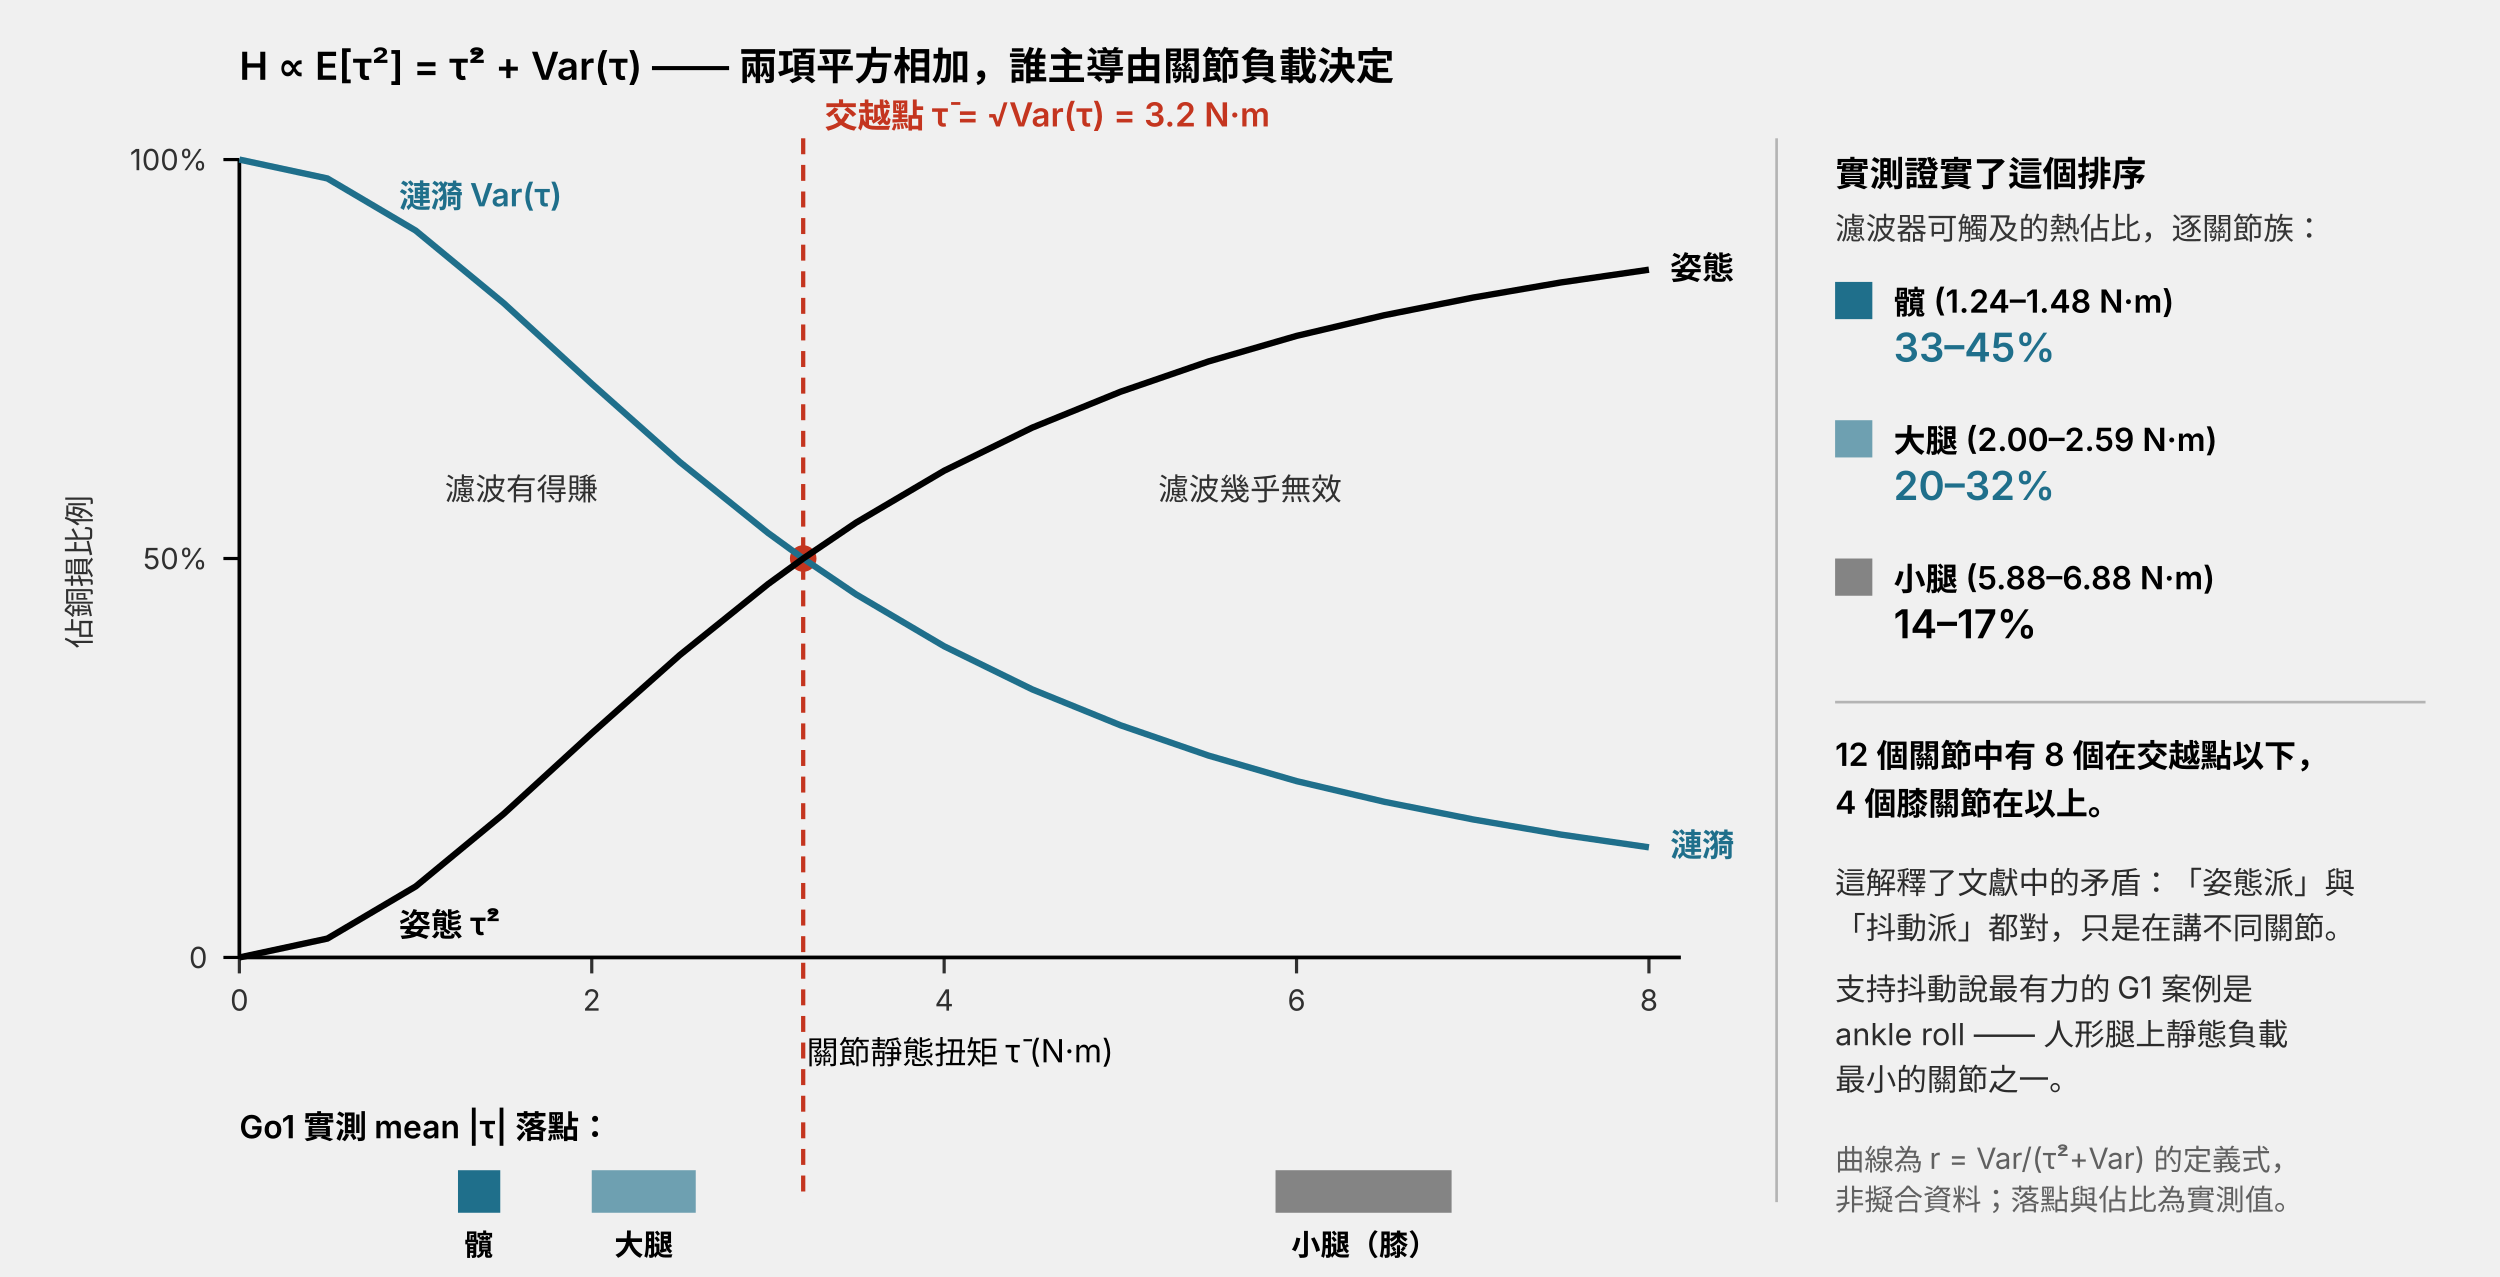
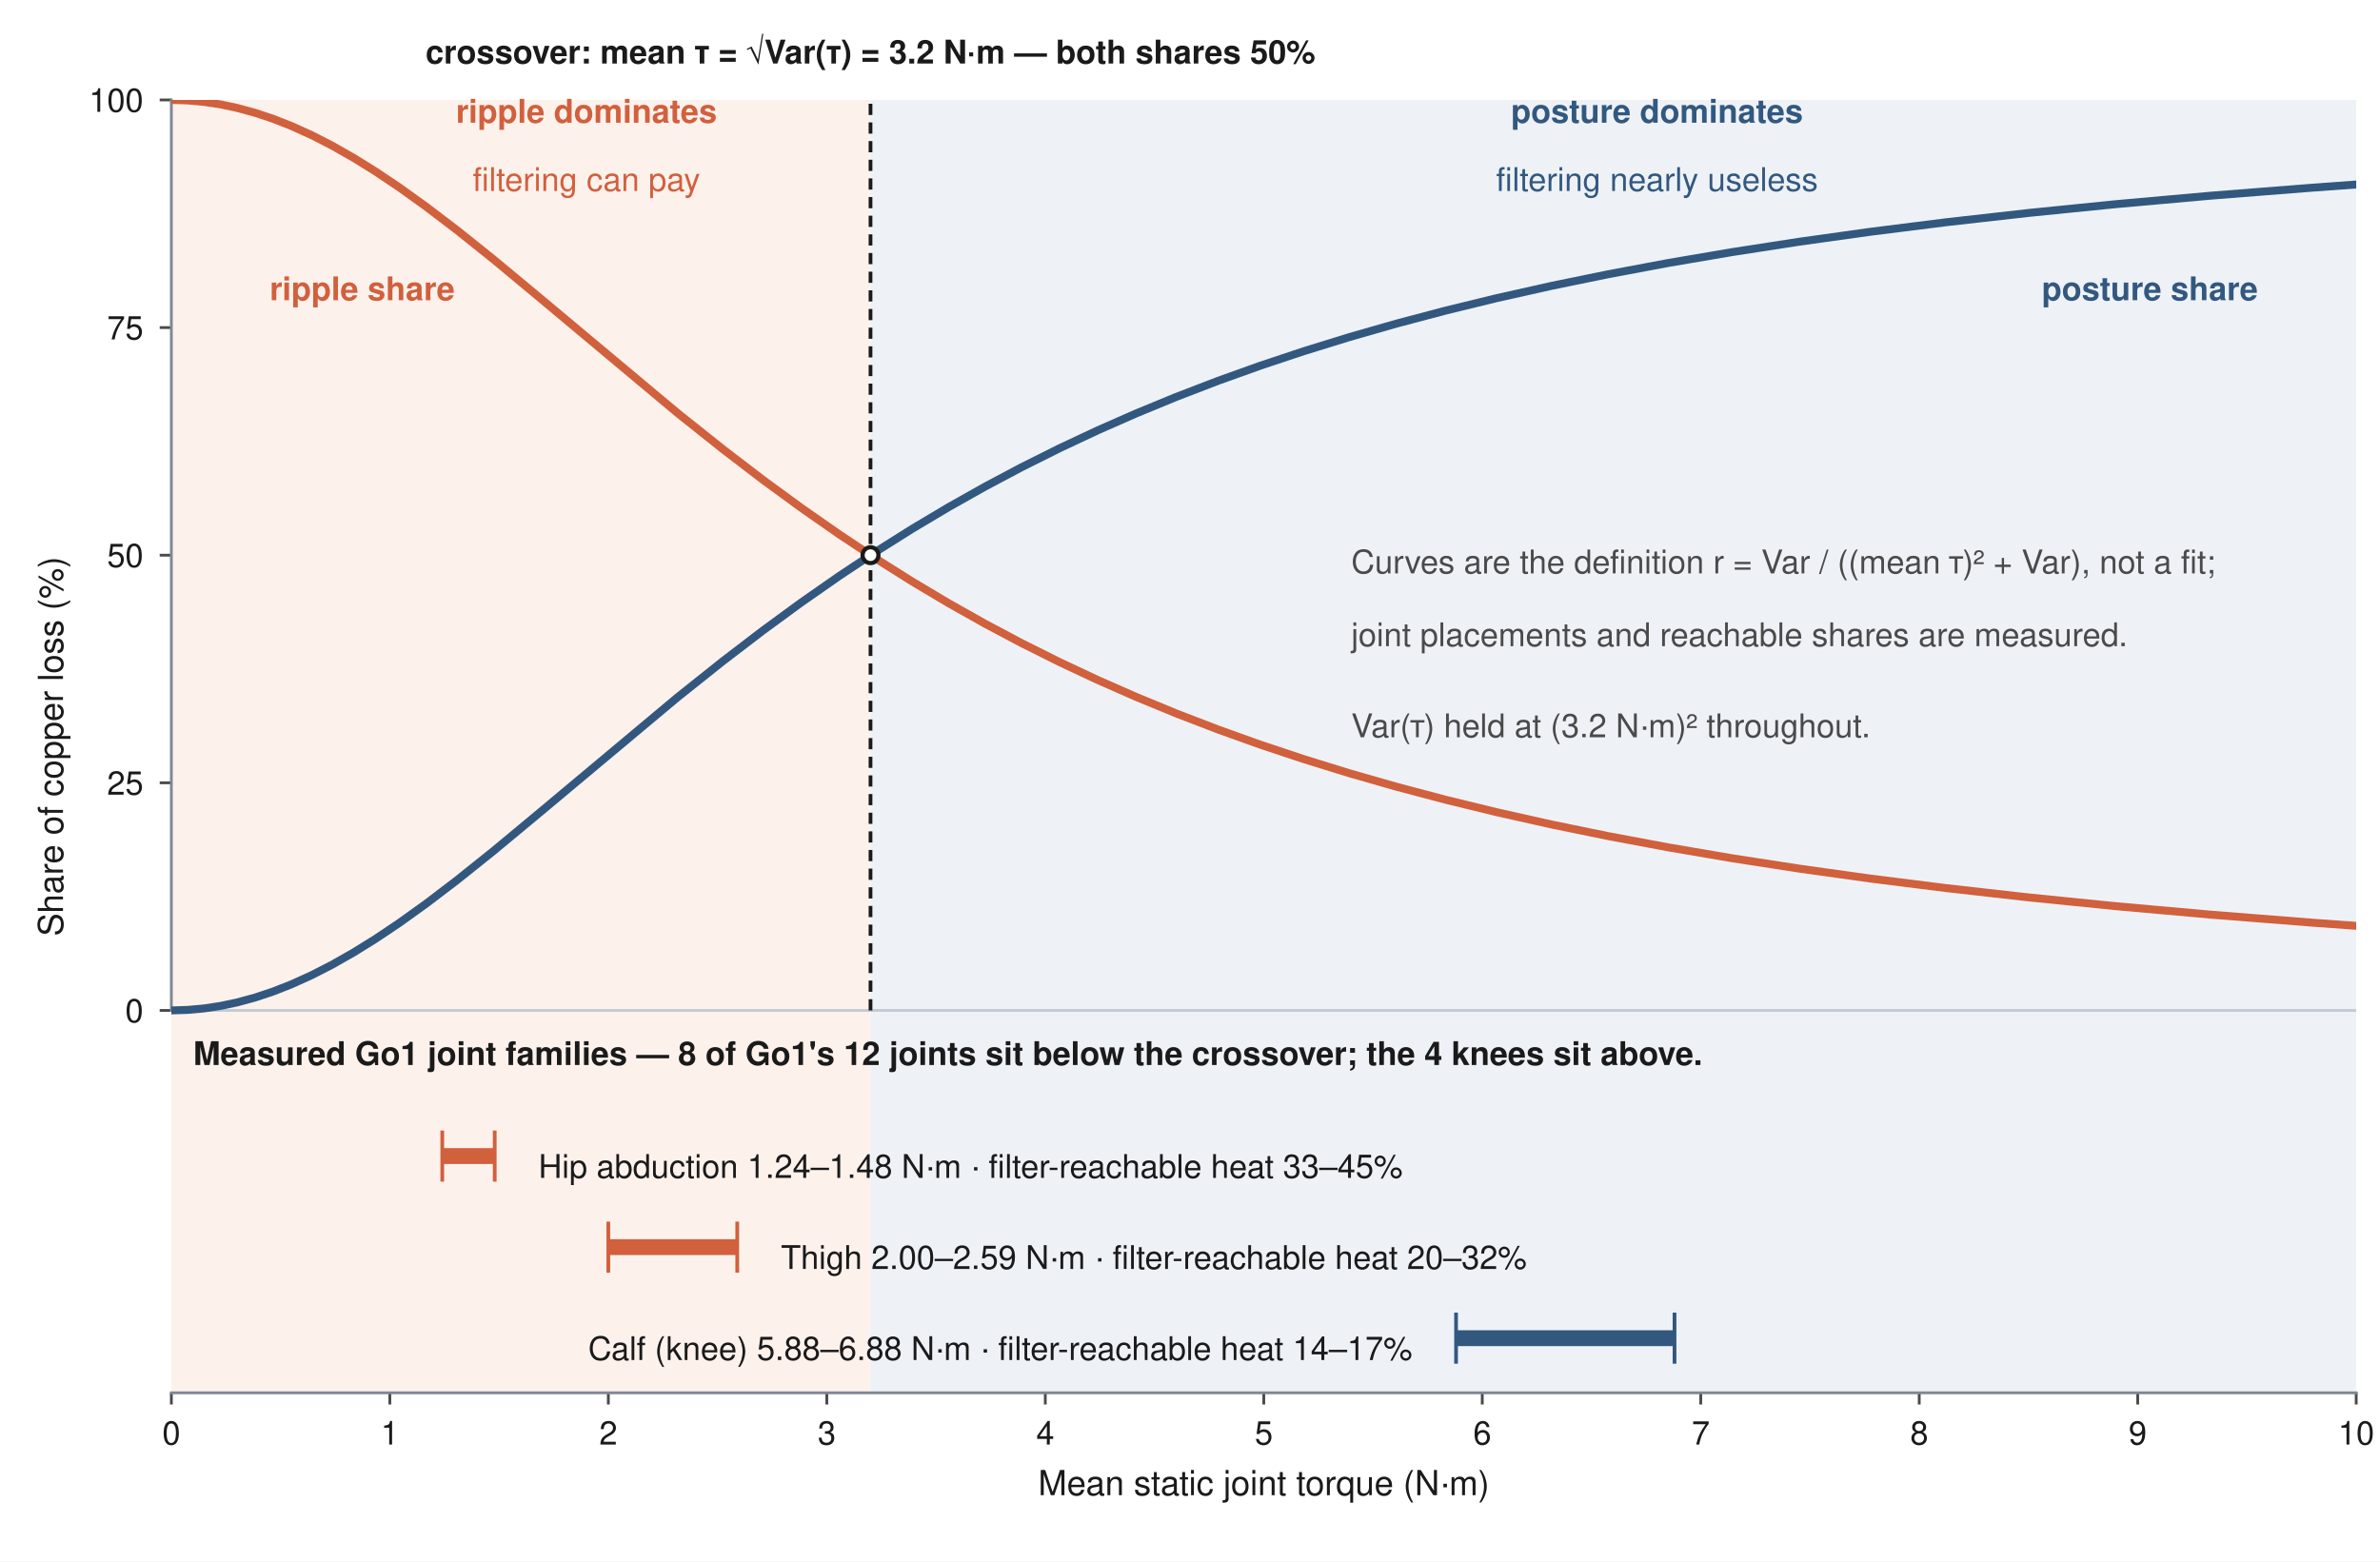
- <svg xmlns="http://www.w3.org/2000/svg" viewBox="0 0 940 480" width="940" height="480" role="img" aria-label="正交交越圖：銅損由姿態項與漣漪項平方相加，兩者所佔比例隨關節靜態扭矩變化並在 3.2 牛頓米處交會；Unitree Go1 的髖與大腿關節落在交越點左側由漣漪主導，小腿關節落在右側由姿態主導，與各關節族實測的可觸及熱佔比一致。" font-family="ui-sans-serif, system-ui, -apple-system, 'Noto Sans TC', sans-serif">
+ <svg xmlns="http://www.w3.org/2000/svg" xmlns:xlink="http://www.w3.org/1999/xlink" width="510.236pt" height="334.8pt" viewBox="0 0 510.236 334.8" version="1.1">
  <defs>
-     <marker id="c-ar" viewBox="0 0 10 10" refX="9" refY="5" markerWidth="7" markerHeight="7" orient="auto-start-reverse">
-       <path d="M0,0 L10,5 L0,10 z" fill="currentColor" />
-     </marker>
+     <style type="text/css">*{stroke-linejoin: round; stroke-linecap: butt}</style>
  </defs>
-   <text x="90" y="30" font-size="14.5" font-weight="600" fill="currentColor">H ∝ E[τ²] = τ̄²  +  Var(τ)   ——   兩項平方相加，誰主導由關節負載決定</text>
-   <line x1="90" y1="60" x2="90" y2="360" stroke="currentColor" stroke-width="1.4" />
-   <line x1="90" y1="360" x2="632" y2="360" stroke="currentColor" stroke-width="1.4" />
-   <line x1="84" y1="60" x2="90" y2="60" stroke="currentColor" stroke-width="1.2" />
-   <line x1="84" y1="210" x2="90" y2="210" stroke="currentColor" stroke-width="1.2" />
-   <line x1="84" y1="360" x2="90" y2="360" stroke="currentColor" stroke-width="1.2" />
-   <text x="78" y="64" text-anchor="end" font-size="11" fill="currentColor" opacity="0.8">100%</text>
-   <text x="78" y="214" text-anchor="end" font-size="11" fill="currentColor" opacity="0.8">50%</text>
-   <text x="78" y="364" text-anchor="end" font-size="11" fill="currentColor" opacity="0.8">0</text>
-   <text x="34" y="215" text-anchor="middle" font-size="11.5" fill="currentColor" opacity="0.8" transform="rotate(-90 34 215)">佔銅損比例</text>
-   <g font-size="11" fill="currentColor" opacity="0.8" text-anchor="middle">
-     <line x1="90" y1="360" x2="90" y2="366" stroke="currentColor" stroke-width="1.2" />
-     <text x="90" y="380">0</text>
-     <line x1="222.5" y1="360" x2="222.5" y2="366" stroke="currentColor" stroke-width="1.2" />
-     <text x="222.5" y="380">2</text>
-     <line x1="355" y1="360" x2="355" y2="366" stroke="currentColor" stroke-width="1.2" />
-     <text x="355" y="380">4</text>
-     <line x1="487.5" y1="360" x2="487.5" y2="366" stroke="currentColor" stroke-width="1.2" />
-     <text x="487.5" y="380">6</text>
-     <line x1="620" y1="360" x2="620" y2="366" stroke="currentColor" stroke-width="1.2" />
-     <text x="620" y="380">8</text>
+   <g id="figure_1">
+     <g id="patch_1">
+       <path d="M 0 334.8  L 510.236 334.8  L 510.236 0  L 0 0  z " style="fill: #ffffff" />
+     </g>
+     <g id="axes_1">
+       <g id="patch_2">
+         <path d="M 36.737 298.642  L 505.134 298.642  L 505.134 21.427  L 36.737 21.427  z " style="fill: #ffffff" />
+       </g>
+       <g id="patch_3">
+         <path d="M 36.737 298.642  L 186.624 298.642  L 186.624 21.427  L 36.737 21.427  z " clip-path="url(#p0e5d4f9c59)" style="fill: #fdf1ec" />
+       </g>
+       <g id="patch_4">
+         <path d="M 186.624 298.642  L 505.134 298.642  L 505.134 21.427  L 186.624 21.427  z " clip-path="url(#p0e5d4f9c59)" style="fill: #eef2f7" />
+       </g>
+       <g id="line2d_1">
+         <path d="M 36.737 216.649  L 505.134 216.649  " clip-path="url(#p0e5d4f9c59)" style="fill: none; stroke: #c3cbd3; stroke-width: 0.6; stroke-linecap: square" />
+       </g>
+       <g id="matplotlib.axis_1">
+         <g id="xtick_1">
+           <g id="line2d_2">
+             <defs>
+               <path id="m17b33684fd" d="M 0 0  L 0 2.5  " style="stroke: #4a4a4a; stroke-width: 0.6" />
+             </defs>
+             <g>
+               <use xlink:href="#m17b33684fd" x="36.737" y="298.642" style="fill: #4a4a4a; stroke: #4a4a4a; stroke-width: 0.6" />
+             </g>
+           </g>
+           <g id="text_1">
+             <text style="font-size: 7px; font-family: 'Source Sans 3', 'Helvetica', 'Arial', 'DejaVu Sans', 'Bitstream Vera Sans', 'Computer Modern Sans Serif', 'Lucida Grande', 'Verdana', 'Geneva', 'Lucid', 'Avant Garde', sans-serif; text-anchor: middle; fill: #1a1a1a" x="36.737" y="309.738" transform="rotate(-0 36.73701 309.7378)">0</text>
+           </g>
+         </g>
+         <g id="xtick_2">
+           <g id="line2d_3">
+             <g>
+               <use xlink:href="#m17b33684fd" x="83.577" y="298.642" style="fill: #4a4a4a; stroke: #4a4a4a; stroke-width: 0.6" />
+             </g>
+           </g>
+           <g id="text_2">
+             <text style="font-size: 7px; font-family: 'Source Sans 3', 'Helvetica', 'Arial', 'DejaVu Sans', 'Bitstream Vera Sans', 'Computer Modern Sans Serif', 'Lucida Grande', 'Verdana', 'Geneva', 'Lucid', 'Avant Garde', sans-serif; text-anchor: middle; fill: #1a1a1a" x="83.577" y="309.738" transform="rotate(-0 83.57669 309.7378)">1</text>
+           </g>
+         </g>
+         <g id="xtick_3">
+           <g id="line2d_4">
+             <g>
+               <use xlink:href="#m17b33684fd" x="130.416" y="298.642" style="fill: #4a4a4a; stroke: #4a4a4a; stroke-width: 0.6" />
+             </g>
+           </g>
+           <g id="text_3">
+             <text style="font-size: 7px; font-family: 'Source Sans 3', 'Helvetica', 'Arial', 'DejaVu Sans', 'Bitstream Vera Sans', 'Computer Modern Sans Serif', 'Lucida Grande', 'Verdana', 'Geneva', 'Lucid', 'Avant Garde', sans-serif; text-anchor: middle; fill: #1a1a1a" x="130.416" y="309.738" transform="rotate(-0 130.4164 309.7378)">2</text>
+           </g>
+         </g>
+         <g id="xtick_4">
+           <g id="line2d_5">
+             <g>
+               <use xlink:href="#m17b33684fd" x="177.256" y="298.642" style="fill: #4a4a4a; stroke: #4a4a4a; stroke-width: 0.6" />
+             </g>
+           </g>
+           <g id="text_4">
+             <text style="font-size: 7px; font-family: 'Source Sans 3', 'Helvetica', 'Arial', 'DejaVu Sans', 'Bitstream Vera Sans', 'Computer Modern Sans Serif', 'Lucida Grande', 'Verdana', 'Geneva', 'Lucid', 'Avant Garde', sans-serif; text-anchor: middle; fill: #1a1a1a" x="177.256" y="309.738" transform="rotate(-0 177.2561 309.7378)">3</text>
+           </g>
+         </g>
+         <g id="xtick_5">
+           <g id="line2d_6">
+             <g>
+               <use xlink:href="#m17b33684fd" x="224.096" y="298.642" style="fill: #4a4a4a; stroke: #4a4a4a; stroke-width: 0.6" />
+             </g>
+           </g>
+           <g id="text_5">
+             <text style="font-size: 7px; font-family: 'Source Sans 3', 'Helvetica', 'Arial', 'DejaVu Sans', 'Bitstream Vera Sans', 'Computer Modern Sans Serif', 'Lucida Grande', 'Verdana', 'Geneva', 'Lucid', 'Avant Garde', sans-serif; text-anchor: middle; fill: #1a1a1a" x="224.096" y="309.738" transform="rotate(-0 224.0957 309.7378)">4</text>
+           </g>
+         </g>
+         <g id="xtick_6">
+           <g id="line2d_7">
+             <g>
+               <use xlink:href="#m17b33684fd" x="270.935" y="298.642" style="fill: #4a4a4a; stroke: #4a4a4a; stroke-width: 0.6" />
+             </g>
+           </g>
+           <g id="text_6">
+             <text style="font-size: 7px; font-family: 'Source Sans 3', 'Helvetica', 'Arial', 'DejaVu Sans', 'Bitstream Vera Sans', 'Computer Modern Sans Serif', 'Lucida Grande', 'Verdana', 'Geneva', 'Lucid', 'Avant Garde', sans-serif; text-anchor: middle; fill: #1a1a1a" x="270.935" y="309.738" transform="rotate(-0 270.9354 309.7378)">5</text>
+           </g>
+         </g>
+         <g id="xtick_7">
+           <g id="line2d_8">
+             <g>
+               <use xlink:href="#m17b33684fd" x="317.775" y="298.642" style="fill: #4a4a4a; stroke: #4a4a4a; stroke-width: 0.6" />
+             </g>
+           </g>
+           <g id="text_7">
+             <text style="font-size: 7px; font-family: 'Source Sans 3', 'Helvetica', 'Arial', 'DejaVu Sans', 'Bitstream Vera Sans', 'Computer Modern Sans Serif', 'Lucida Grande', 'Verdana', 'Geneva', 'Lucid', 'Avant Garde', sans-serif; text-anchor: middle; fill: #1a1a1a" x="317.775" y="309.738" transform="rotate(-0 317.7751 309.7378)">6</text>
+           </g>
+         </g>
+         <g id="xtick_8">
+           <g id="line2d_9">
+             <g>
+               <use xlink:href="#m17b33684fd" x="364.615" y="298.642" style="fill: #4a4a4a; stroke: #4a4a4a; stroke-width: 0.6" />
+             </g>
+           </g>
+           <g id="text_8">
+             <text style="font-size: 7px; font-family: 'Source Sans 3', 'Helvetica', 'Arial', 'DejaVu Sans', 'Bitstream Vera Sans', 'Computer Modern Sans Serif', 'Lucida Grande', 'Verdana', 'Geneva', 'Lucid', 'Avant Garde', sans-serif; text-anchor: middle; fill: #1a1a1a" x="364.615" y="309.738" transform="rotate(-0 364.6148 309.7378)">7</text>
+           </g>
+         </g>
+         <g id="xtick_9">
+           <g id="line2d_10">
+             <g>
+               <use xlink:href="#m17b33684fd" x="411.454" y="298.642" style="fill: #4a4a4a; stroke: #4a4a4a; stroke-width: 0.6" />
+             </g>
+           </g>
+           <g id="text_9">
+             <text style="font-size: 7px; font-family: 'Source Sans 3', 'Helvetica', 'Arial', 'DejaVu Sans', 'Bitstream Vera Sans', 'Computer Modern Sans Serif', 'Lucida Grande', 'Verdana', 'Geneva', 'Lucid', 'Avant Garde', sans-serif; text-anchor: middle; fill: #1a1a1a" x="411.454" y="309.738" transform="rotate(-0 411.4545 309.7378)">8</text>
+           </g>
+         </g>
+         <g id="xtick_10">
+           <g id="line2d_11">
+             <g>
+               <use xlink:href="#m17b33684fd" x="458.294" y="298.642" style="fill: #4a4a4a; stroke: #4a4a4a; stroke-width: 0.6" />
+             </g>
+           </g>
+           <g id="text_10">
+             <text style="font-size: 7px; font-family: 'Source Sans 3', 'Helvetica', 'Arial', 'DejaVu Sans', 'Bitstream Vera Sans', 'Computer Modern Sans Serif', 'Lucida Grande', 'Verdana', 'Geneva', 'Lucid', 'Avant Garde', sans-serif; text-anchor: middle; fill: #1a1a1a" x="458.294" y="309.738" transform="rotate(-0 458.2942 309.7378)">9</text>
+           </g>
+         </g>
+         <g id="xtick_11">
+           <g id="line2d_12">
+             <g>
+               <use xlink:href="#m17b33684fd" x="505.134" y="298.642" style="fill: #4a4a4a; stroke: #4a4a4a; stroke-width: 0.6" />
+             </g>
+           </g>
+           <g id="text_11">
+             <text style="font-size: 7px; font-family: 'Source Sans 3', 'Helvetica', 'Arial', 'DejaVu Sans', 'Bitstream Vera Sans', 'Computer Modern Sans Serif', 'Lucida Grande', 'Verdana', 'Geneva', 'Lucid', 'Avant Garde', sans-serif; text-anchor: middle; fill: #1a1a1a" x="505.134" y="309.738" transform="rotate(-0 505.1339 309.7378)">10</text>
+           </g>
+         </g>
+         <g id="text_12">
+           <text style="font-size: 7.4px; font-family: 'Source Sans 3', 'Helvetica', 'Arial', 'DejaVu Sans', 'Bitstream Vera Sans', 'Computer Modern Sans Serif', 'Lucida Grande', 'Verdana', 'Geneva', 'Lucid', 'Avant Garde', sans-serif; text-anchor: middle; fill: #1a1a1a" x="270.935" y="320.598" transform="rotate(-0 270.9354 320.5983)">Mean static joint torque (N·m)</text>
+         </g>
+       </g>
+       <g id="matplotlib.axis_2">
+         <g id="ytick_1">
+           <g id="line2d_13">
+             <defs>
+               <path id="mf22a885744" d="M 0 0  L -2.5 0  " style="stroke: #4a4a4a; stroke-width: 0.6" />
+             </defs>
+             <g>
+               <use xlink:href="#mf22a885744" x="36.737" y="216.649" style="fill: #4a4a4a; stroke: #4a4a4a; stroke-width: 0.6" />
+             </g>
+           </g>
+           <g id="text_13">
+             <text style="font-size: 7px; font-family: 'Source Sans 3', 'Helvetica', 'Arial', 'DejaVu Sans', 'Bitstream Vera Sans', 'Computer Modern Sans Serif', 'Lucida Grande', 'Verdana', 'Geneva', 'Lucid', 'Avant Garde', sans-serif; text-anchor: end; fill: #1a1a1a" x="30.737" y="219.197" transform="rotate(-0 30.73701 219.1967)">0</text>
+           </g>
+         </g>
+         <g id="ytick_2">
+           <g id="line2d_14">
+             <g>
+               <use xlink:href="#mf22a885744" x="36.737" y="167.843" style="fill: #4a4a4a; stroke: #4a4a4a; stroke-width: 0.6" />
+             </g>
+           </g>
+           <g id="text_14">
+             <text style="font-size: 7px; font-family: 'Source Sans 3', 'Helvetica', 'Arial', 'DejaVu Sans', 'Bitstream Vera Sans', 'Computer Modern Sans Serif', 'Lucida Grande', 'Verdana', 'Geneva', 'Lucid', 'Avant Garde', sans-serif; text-anchor: end; fill: #1a1a1a" x="30.737" y="170.391" transform="rotate(-0 30.73701 170.3914)">25</text>
+           </g>
+         </g>
+         <g id="ytick_3">
+           <g id="line2d_15">
+             <g>
+               <use xlink:href="#mf22a885744" x="36.737" y="119.038" style="fill: #4a4a4a; stroke: #4a4a4a; stroke-width: 0.6" />
+             </g>
+           </g>
+           <g id="text_15">
+             <text style="font-size: 7px; font-family: 'Source Sans 3', 'Helvetica', 'Arial', 'DejaVu Sans', 'Bitstream Vera Sans', 'Computer Modern Sans Serif', 'Lucida Grande', 'Verdana', 'Geneva', 'Lucid', 'Avant Garde', sans-serif; text-anchor: end; fill: #1a1a1a" x="30.737" y="121.586" transform="rotate(-0 30.73701 121.586)">50</text>
+           </g>
+         </g>
+         <g id="ytick_4">
+           <g id="line2d_16">
+             <g>
+               <use xlink:href="#mf22a885744" x="36.737" y="70.233" style="fill: #4a4a4a; stroke: #4a4a4a; stroke-width: 0.6" />
+             </g>
+           </g>
+           <g id="text_16">
+             <text style="font-size: 7px; font-family: 'Source Sans 3', 'Helvetica', 'Arial', 'DejaVu Sans', 'Bitstream Vera Sans', 'Computer Modern Sans Serif', 'Lucida Grande', 'Verdana', 'Geneva', 'Lucid', 'Avant Garde', sans-serif; text-anchor: end; fill: #1a1a1a" x="30.737" y="72.781" transform="rotate(-0 30.73701 72.78065)">75</text>
+           </g>
+         </g>
+         <g id="ytick_5">
+           <g id="line2d_17">
+             <g>
+               <use xlink:href="#mf22a885744" x="36.737" y="21.427" style="fill: #4a4a4a; stroke: #4a4a4a; stroke-width: 0.6" />
+             </g>
+           </g>
+           <g id="text_17">
+             <text style="font-size: 7px; font-family: 'Source Sans 3', 'Helvetica', 'Arial', 'DejaVu Sans', 'Bitstream Vera Sans', 'Computer Modern Sans Serif', 'Lucida Grande', 'Verdana', 'Geneva', 'Lucid', 'Avant Garde', sans-serif; text-anchor: end; fill: #1a1a1a" x="30.737" y="23.975" transform="rotate(-0 30.73701 23.9753)">100</text>
+           </g>
+         </g>
+         <g id="text_18">
+           <text style="font-size: 7.4px; font-family: 'Source Sans 3', 'Helvetica', 'Arial', 'DejaVu Sans', 'Bitstream Vera Sans', 'Computer Modern Sans Serif', 'Lucida Grande', 'Verdana', 'Geneva', 'Lucid', 'Avant Garde', sans-serif; text-anchor: middle; fill: #1a1a1a" x="13.502" y="160.034" transform="rotate(-90 13.50157 160.0344)">Share of copper loss (%)</text>
+         </g>
+       </g>
+       <g id="patch_5">
+         <path d="M 36.737 216.649  L 36.737 21.427  " style="fill: none; stroke: #7d8894; stroke-width: 0.6; stroke-linejoin: miter; stroke-linecap: square" />
+       </g>
+       <g id="patch_6">
+         <path d="M 36.737 298.642  L 505.134 298.642  " style="fill: none; stroke: #7d8894; stroke-width: 0.6; stroke-linejoin: miter; stroke-linecap: square" />
+       </g>
+       <g id="line2d_18">
+         <path d="M 186.624 216.649  L 186.624 21.427  " clip-path="url(#p0e5d4f9c59)" style="fill: none; stroke-dasharray: 2.4,1.6; stroke-dashoffset: 0; stroke: #1a1a1a; stroke-width: 0.8" />
+       </g>
+       <g id="text_19">
+         <text style="font-weight: 700; font-size: 7px; font-family: 'Source Sans 3', 'Helvetica', 'Arial', 'DejaVu Sans', 'Bitstream Vera Sans', 'Computer Modern Sans Serif', 'Lucida Grande', 'Verdana', 'Geneva', 'Lucid', 'Avant Garde', sans-serif; text-anchor: middle; fill: #1a1a1a" x="186.624" y="13.618" transform="rotate(-0 186.624 13.61834)">crossover:  mean τ = √Var(τ) = 3.2 N·m  —  both shares 50%</text>
+       </g>
+       <g id="text_20">
+         <text style="font-weight: 700; font-size: 7px; font-family: 'Source Sans 3', 'Helvetica', 'Arial', 'DejaVu Sans', 'Bitstream Vera Sans', 'Computer Modern Sans Serif', 'Lucida Grande', 'Verdana', 'Geneva', 'Lucid', 'Avant Garde', sans-serif; text-anchor: middle; fill: #d1603d" x="125.732" y="26.308" transform="rotate(-0 125.7324 26.30774)">ripple dominates</text>
+       </g>
+       <g id="text_21">
+         <text style="font-size: 7px; font-family: 'Source Sans 3', 'Helvetica', 'Arial', 'DejaVu Sans', 'Bitstream Vera Sans', 'Computer Modern Sans Serif', 'Lucida Grande', 'Verdana', 'Geneva', 'Lucid', 'Avant Garde', sans-serif; text-anchor: middle; fill: #d1603d" x="125.732" y="40.949" transform="rotate(-0 125.7324 40.94934)">filtering can pay</text>
+       </g>
+       <g id="text_22">
+         <text style="font-weight: 700; font-size: 7px; font-family: 'Source Sans 3', 'Helvetica', 'Arial', 'DejaVu Sans', 'Bitstream Vera Sans', 'Computer Modern Sans Serif', 'Lucida Grande', 'Verdana', 'Geneva', 'Lucid', 'Avant Garde', sans-serif; text-anchor: middle; fill: #33587f" x="355.247" y="26.308" transform="rotate(-0 355.2469 26.30774)">posture dominates</text>
+       </g>
+       <g id="text_23">
+         <text style="font-size: 7px; font-family: 'Source Sans 3', 'Helvetica', 'Arial', 'DejaVu Sans', 'Bitstream Vera Sans', 'Computer Modern Sans Serif', 'Lucida Grande', 'Verdana', 'Geneva', 'Lucid', 'Avant Garde', sans-serif; text-anchor: middle; fill: #33587f" x="355.247" y="40.949" transform="rotate(-0 355.2469 40.94934)">filtering nearly useless</text>
+       </g>
+       <g id="text_24">
+         <text style="font-weight: 700; font-size: 7px; font-family: 'Source Sans 3', 'Helvetica', 'Arial', 'DejaVu Sans', 'Bitstream Vera Sans', 'Computer Modern Sans Serif', 'Lucida Grande', 'Verdana', 'Geneva', 'Lucid', 'Avant Garde', sans-serif; text-anchor: start; fill: #d1603d" x="57.815" y="64.376" transform="rotate(-0 57.81487 64.37591)">ripple share</text>
+       </g>
+       <g id="text_25">
+         <text style="font-weight: 700; font-size: 7px; font-family: 'Source Sans 3', 'Helvetica', 'Arial', 'DejaVu Sans', 'Bitstream Vera Sans', 'Computer Modern Sans Serif', 'Lucida Grande', 'Verdana', 'Geneva', 'Lucid', 'Avant Garde', sans-serif; text-anchor: end; fill: #33587f" x="484.056" y="64.376" transform="rotate(-0 484.056 64.37591)">posture share</text>
+       </g>
+       <g id="text_26">
+         <text style="font-size: 7px; font-family: 'Source Sans 3', 'Helvetica', 'Arial', 'DejaVu Sans', 'Bitstream Vera Sans', 'Computer Modern Sans Serif', 'Lucida Grande', 'Verdana', 'Geneva', 'Lucid', 'Avant Garde', sans-serif; text-anchor: start; fill: #4a4a4a" x="289.671" y="122.942" transform="rotate(-0 289.6713 122.9423)">Curves are the definition r = Var / ((mean τ)² + Var), not a fit;</text>
+       </g>
+       <g id="text_27">
+         <text style="font-size: 7px; font-family: 'Source Sans 3', 'Helvetica', 'Arial', 'DejaVu Sans', 'Bitstream Vera Sans', 'Computer Modern Sans Serif', 'Lucida Grande', 'Verdana', 'Geneva', 'Lucid', 'Avant Garde', sans-serif; text-anchor: start; fill: #4a4a4a" x="289.671" y="138.56" transform="rotate(-0 289.6713 138.56)">joint placements and reachable shares are measured.</text>
+       </g>
+       <g id="text_28">
+         <text style="font-size: 7px; font-family: 'Source Sans 3', 'Helvetica', 'Arial', 'DejaVu Sans', 'Bitstream Vera Sans', 'Computer Modern Sans Serif', 'Lucida Grande', 'Verdana', 'Geneva', 'Lucid', 'Avant Garde', sans-serif; text-anchor: start; fill: #4a4a4a" x="289.671" y="158.082" transform="rotate(-0 289.6713 158.0822)">Var(τ) held at (3.2 N·m)² throughout.</text>
+       </g>
+       <g id="text_29">
+         <text style="font-weight: 700; font-size: 7px; font-family: 'Source Sans 3', 'Helvetica', 'Arial', 'DejaVu Sans', 'Bitstream Vera Sans', 'Computer Modern Sans Serif', 'Lucida Grande', 'Verdana', 'Geneva', 'Lucid', 'Avant Garde', sans-serif; text-anchor: start; fill: #1a1a1a" x="41.421" y="228.362" transform="rotate(-0 41.42098 228.3619)">Measured Go1 joint families — 8 of Go1's 12 joints sit below the crossover; the 4 knees sit above.</text>
+       </g>
+       <g id="text_30">
+         <text style="font-size: 7px; font-family: 'Source Sans 3', 'Helvetica', 'Arial', 'DejaVu Sans', 'Bitstream Vera Sans', 'Computer Modern Sans Serif', 'Lucida Grande', 'Verdana', 'Geneva', 'Lucid', 'Avant Garde', sans-serif; text-anchor: start; fill: #1a1a1a" x="115.428" y="252.569" transform="rotate(-0 115.4277 252.5693)">Hip abduction   1.24–1.48 N·m   ·   filter-reachable heat 33–45%</text>
+       </g>
+       <g id="text_31">
+         <text style="font-size: 7px; font-family: 'Source Sans 3', 'Helvetica', 'Arial', 'DejaVu Sans', 'Bitstream Vera Sans', 'Computer Modern Sans Serif', 'Lucida Grande', 'Verdana', 'Geneva', 'Lucid', 'Avant Garde', sans-serif; text-anchor: start; fill: #1a1a1a" x="167.42" y="272.091" transform="rotate(-0 167.4197 272.0915)">Thigh   2.00–2.59 N·m   ·   filter-reachable heat 20–32%</text>
+       </g>
+       <g id="text_32">
+         <text style="font-size: 7px; font-family: 'Source Sans 3', 'Helvetica', 'Arial', 'DejaVu Sans', 'Bitstream Vera Sans', 'Computer Modern Sans Serif', 'Lucida Grande', 'Verdana', 'Geneva', 'Lucid', 'Avant Garde', sans-serif; text-anchor: end; fill: #1a1a1a" x="302.786" y="291.614" transform="rotate(-0 302.7864 291.6136)">Calf (knee)   5.88–6.88 N·m   ·   filter-reachable heat 14–17%</text>
+       </g>
+       <g id="line2d_19">
+         <path d="M 36.737 21.427  L 40.25 21.534  L 43.763 21.855  L 47.276 22.388  L 50.789 23.128  L 54.692 24.189  L 58.596 25.493  L 62.499 27.029  L 66.792 28.973  L 71.086 31.168  L 75.77 33.826  L 80.454 36.733  L 85.528 40.132  L 91.383 44.332  L 98.019 49.387  L 105.826 55.636  L 115.974 64.068  L 145.249 88.56  L 155.007 96.336  L 163.594 102.904  L 171.791 108.903  L 179.988 114.621  L 187.795 119.798  L 195.602 124.71  L 203.408 129.36  L 211.215 133.754  L 219.021 137.899  L 227.218 141.995  L 235.415 145.839  L 243.612 149.446  L 252.2 152.984  L 261.177 156.436  L 270.155 159.652  L 279.523 162.775  L 289.281 165.795  L 299.43 168.702  L 309.969 171.49  L 320.898 174.155  L 332.608 176.779  L 344.708 179.262  L 357.589 181.677  L 371.25 184.007  L 385.693 186.241  L 400.916 188.37  L 417.309 190.433  L 434.874 192.415  L 453.61 194.3  L 473.907 196.114  L 495.766 197.839  L 505.134 198.515  L 505.134 198.515  " clip-path="url(#p0e5d4f9c59)" style="fill: none; stroke: #d1603d; stroke-width: 1.7; stroke-linecap: square" />
+       </g>
+       <g id="line2d_20">
+         <path d="M 36.737 216.649  L 40.25 216.541  L 43.763 216.221  L 47.276 215.688  L 50.789 214.948  L 54.692 213.887  L 58.596 212.583  L 62.499 211.047  L 66.792 209.102  L 71.086 206.908  L 75.77 204.25  L 80.454 201.343  L 85.528 197.944  L 91.383 193.744  L 98.019 188.689  L 105.826 182.439  L 115.974 174.008  L 145.249 149.516  L 155.007 141.74  L 163.594 135.172  L 171.791 129.173  L 179.988 123.455  L 187.795 118.278  L 195.602 113.366  L 203.408 108.716  L 211.215 104.322  L 219.021 100.177  L 227.218 96.081  L 235.415 92.236  L 243.612 88.63  L 252.2 85.092  L 261.177 81.64  L 270.155 78.424  L 279.523 75.3  L 289.281 72.281  L 299.43 69.374  L 309.969 66.586  L 320.898 63.92  L 332.608 61.297  L 344.708 58.813  L 357.589 56.399  L 371.25 54.069  L 385.693 51.835  L 400.916 49.706  L 417.309 47.643  L 434.874 45.661  L 453.61 43.776  L 473.907 41.962  L 495.766 40.237  L 505.134 39.561  L 505.134 39.561  " clip-path="url(#p0e5d4f9c59)" style="fill: none; stroke: #33587f; stroke-width: 1.7; stroke-linecap: square" />
+       </g>
+       <g id="line2d_21">
+         <path d="M 94.818 247.884  L 106.06 247.884  " clip-path="url(#p0e5d4f9c59)" style="fill: none; stroke: #d1603d; stroke-width: 3.4" />
+       </g>
+       <g id="line2d_22">
+         <path d="M 94.818 252.96  L 94.818 242.808  " clip-path="url(#p0e5d4f9c59)" style="fill: none; stroke: #d1603d; stroke-width: 0.8; stroke-linecap: square" />
+       </g>
+       <g id="line2d_23">
+         <path d="M 106.06 252.96  L 106.06 242.808  " clip-path="url(#p0e5d4f9c59)" style="fill: none; stroke: #d1603d; stroke-width: 0.8; stroke-linecap: square" />
+       </g>
+       <g id="line2d_24">
+         <path d="M 130.416 267.406  L 158.052 267.406  " clip-path="url(#p0e5d4f9c59)" style="fill: none; stroke: #d1603d; stroke-width: 3.4" />
+       </g>
+       <g id="line2d_25">
+         <path d="M 130.416 272.482  L 130.416 262.33  " clip-path="url(#p0e5d4f9c59)" style="fill: none; stroke: #d1603d; stroke-width: 0.8; stroke-linecap: square" />
+       </g>
+       <g id="line2d_26">
+         <path d="M 158.052 272.482  L 158.052 262.33  " clip-path="url(#p0e5d4f9c59)" style="fill: none; stroke: #d1603d; stroke-width: 0.8; stroke-linecap: square" />
+       </g>
+       <g id="line2d_27">
+         <path d="M 312.154 286.928  L 358.994 286.928  " clip-path="url(#p0e5d4f9c59)" style="fill: none; stroke: #33587f; stroke-width: 3.4" />
+       </g>
+       <g id="line2d_28">
+         <path d="M 312.154 292.004  L 312.154 281.853  " clip-path="url(#p0e5d4f9c59)" style="fill: none; stroke: #33587f; stroke-width: 0.8; stroke-linecap: square" />
+       </g>
+       <g id="line2d_29">
+         <path d="M 358.994 292.004  L 358.994 281.853  " clip-path="url(#p0e5d4f9c59)" style="fill: none; stroke: #33587f; stroke-width: 0.8; stroke-linecap: square" />
+       </g>
+       <g id="line2d_30">
+         <path d="M 186.624 119.038  " clip-path="url(#p0e5d4f9c59)" style="fill: none; stroke: #1f77b4; stroke-width: 1.5; stroke-linecap: square" />
+         <defs>
+           <path id="m2cf502d8e6" d="M 0 1.7  C 0.451 1.7 0.883 1.521 1.202 1.202  C 1.521 0.883 1.7 0.451 1.7 0  C 1.7 -0.451 1.521 -0.883 1.202 -1.202  C 0.883 -1.521 0.451 -1.7 0 -1.7  C -0.451 -1.7 -0.883 -1.521 -1.202 -1.202  C -1.521 -0.883 -1.7 -0.451 -1.7 0  C -1.7 0.451 -1.521 0.883 -1.202 1.202  C -0.883 1.521 -0.451 1.7 0 1.7  z " style="stroke: #1a1a1a; stroke-width: 0.9" />
+         </defs>
+         <g clip-path="url(#p0e5d4f9c59)">
+           <use xlink:href="#m2cf502d8e6" x="186.624" y="119.038" style="fill: #ffffff; stroke: #1a1a1a; stroke-width: 0.9" />
+         </g>
+       </g>
+     </g>
  </g>
-   <text x="361" y="400" text-anchor="middle" font-size="12" fill="currentColor">關節靜態扭矩  τ̄  (N·m)</text>
-   <line x1="302" y1="52" x2="302" y2="452" stroke="var(--heat, #C4351F)" stroke-width="1.6" stroke-dasharray="6 4" />
-   <circle cx="302" cy="210" r="5" fill="var(--heat, #C4351F)" />
-   <text x="310" y="48" font-size="12.5" font-weight="600" fill="var(--heat, #C4351F)">交越點 τ̄ = √Var(τ) = 3.2 N·m</text>
-   <polyline fill="none" stroke="var(--sig, #1F6F8B)" stroke-width="2.4" points="90,60 123.1,67.1 156.3,86.7 189.4,114 222.5,144.3 255.6,173.7 288.8,200.4 302,210 321.9,223.5 355,243 388.1,259.2 421.3,272.7 454.4,284.1 487.5,293.7 520.6,301.5 553.8,308.1 586.9,313.8 620,318.6" />
-   <polyline fill="none" stroke="currentColor" stroke-width="2.4" points="90,360 123.1,352.9 156.3,333.3 189.4,306 222.5,275.7 255.6,246.3 288.8,219.6 302,210 321.9,196.5 355,177 388.1,160.8 421.3,147.3 454.4,135.9 487.5,126.3 520.6,118.5 553.8,111.9 586.9,106.2 620,101.4" />
-   <text x="150" y="78" font-size="12" font-weight="600" fill="var(--sig, #1F6F8B)">漣漪 Var(τ)</text>
-   <text x="150" y="352" font-size="12" font-weight="600" fill="currentColor">姿態 τ̄²</text>
-   <text x="628" y="105" font-size="12" font-weight="600" fill="currentColor">姿態</text>
-   <text x="628" y="322" font-size="12" font-weight="600" fill="var(--sig, #1F6F8B)">漣漪</text>
-   <text x="196" y="188" text-anchor="middle" font-size="11.5" fill="currentColor" opacity="0.8">濾波有得賺</text>
-   <text x="470" y="188" text-anchor="middle" font-size="11.5" fill="currentColor" opacity="0.8">濾波幾乎無效</text>
-   <text x="90" y="428" font-size="12" font-weight="600" fill="currentColor">Go1 實測 mean |τ| 落點：</text>
-   <rect x="172.2" y="440" width="15.9" height="16" fill="var(--sig, #1F6F8B)" />
-   <text x="180" y="472" text-anchor="middle" font-size="11" font-weight="600" fill="currentColor">髖</text>
-   <rect x="222.5" y="440" width="39.1" height="16" fill="var(--sig, #1F6F8B)" opacity="0.62" />
-   <text x="242" y="472" text-anchor="middle" font-size="11" font-weight="600" fill="currentColor">大腿</text>
-   <rect x="479.6" y="440" width="66.2" height="16" fill="currentColor" opacity="0.45" />
-   <text x="513" y="472" text-anchor="middle" font-size="11" font-weight="600" fill="currentColor">小腿（膝）</text>
-   <line x1="668" y1="52" x2="668" y2="452" stroke="currentColor" stroke-width="1" opacity="0.25" />
-   <text x="690" y="70" font-size="13" font-weight="600" fill="currentColor">實測證實了這個排序</text>
-   <text x="690" y="90" font-size="11.5" fill="currentColor" opacity="0.78">濾波器可觸及的熱佔比，逐關節族：</text>
-   <g font-size="12">
-     <rect x="690" y="106" width="14" height="14" fill="var(--sig, #1F6F8B)" />
-     <text x="712" y="118" fill="currentColor" font-weight="600">髖 (1.24–1.48 N·m)</text>
-     <text x="712" y="136" fill="var(--sig, #1F6F8B)" font-weight="600" font-size="15">33–45%</text>
-     <rect x="690" y="158" width="14" height="14" fill="var(--sig, #1F6F8B)" opacity="0.62" />
-     <text x="712" y="170" fill="currentColor" font-weight="600">大腿 (2.00–2.59 N·m)</text>
-     <text x="712" y="188" fill="var(--sig, #1F6F8B)" font-weight="600" font-size="15">20–32%</text>
-     <rect x="690" y="210" width="14" height="14" fill="currentColor" opacity="0.45" />
-     <text x="712" y="222" fill="currentColor" font-weight="600">小腿 (5.88–6.88 N·m)</text>
-     <text x="712" y="240" fill="currentColor" font-weight="600" font-size="15">14–17%</text>
-   </g>
-   <line x1="690" y1="264" x2="912" y2="264" stroke="currentColor" stroke-width="1" opacity="0.25" />
-   <text x="690" y="288" font-size="12" font-weight="600" fill="currentColor">12 個關節中有 8 個在交越點以下，</text>
-   <text x="690" y="306" font-size="12" font-weight="600" fill="currentColor">4 個膝關節在以上。</text>
-   <text x="690" y="336" font-size="11.5" fill="currentColor" opacity="0.82">這解釋了文獻中的矛盾：「姿態派」與</text>
-   <text x="690" y="353" font-size="11.5" fill="currentColor" opacity="0.82">「抖動派」都對，只是在講不同關節。</text>
-   <text x="690" y="376" font-size="11.5" fill="currentColor" opacity="0.82">支持抖動說最有力的 G1 案例是</text>
-   <text x="690" y="393" font-size="11.5" fill="currentColor" opacity="0.82">ankle roll —— 人形腿上靜態負載</text>
-   <text x="690" y="410" font-size="11.5" fill="currentColor" opacity="0.82">最小的關節之一。</text>
-   <text x="690" y="440" font-size="11" fill="currentColor" opacity="0.6">曲線為 r = Var/(τ̄²+Var) 的定義式，</text>
-   <text x="690" y="455" font-size="11" fill="currentColor" opacity="0.6">非擬合資料；落點與佔比為實測值。</text>
+   <defs>
+     <clipPath id="p0e5d4f9c59">
+       <rect x="36.737" y="21.427" width="468.397" height="277.214" />
+     </clipPath>
+   </defs>
</svg>
